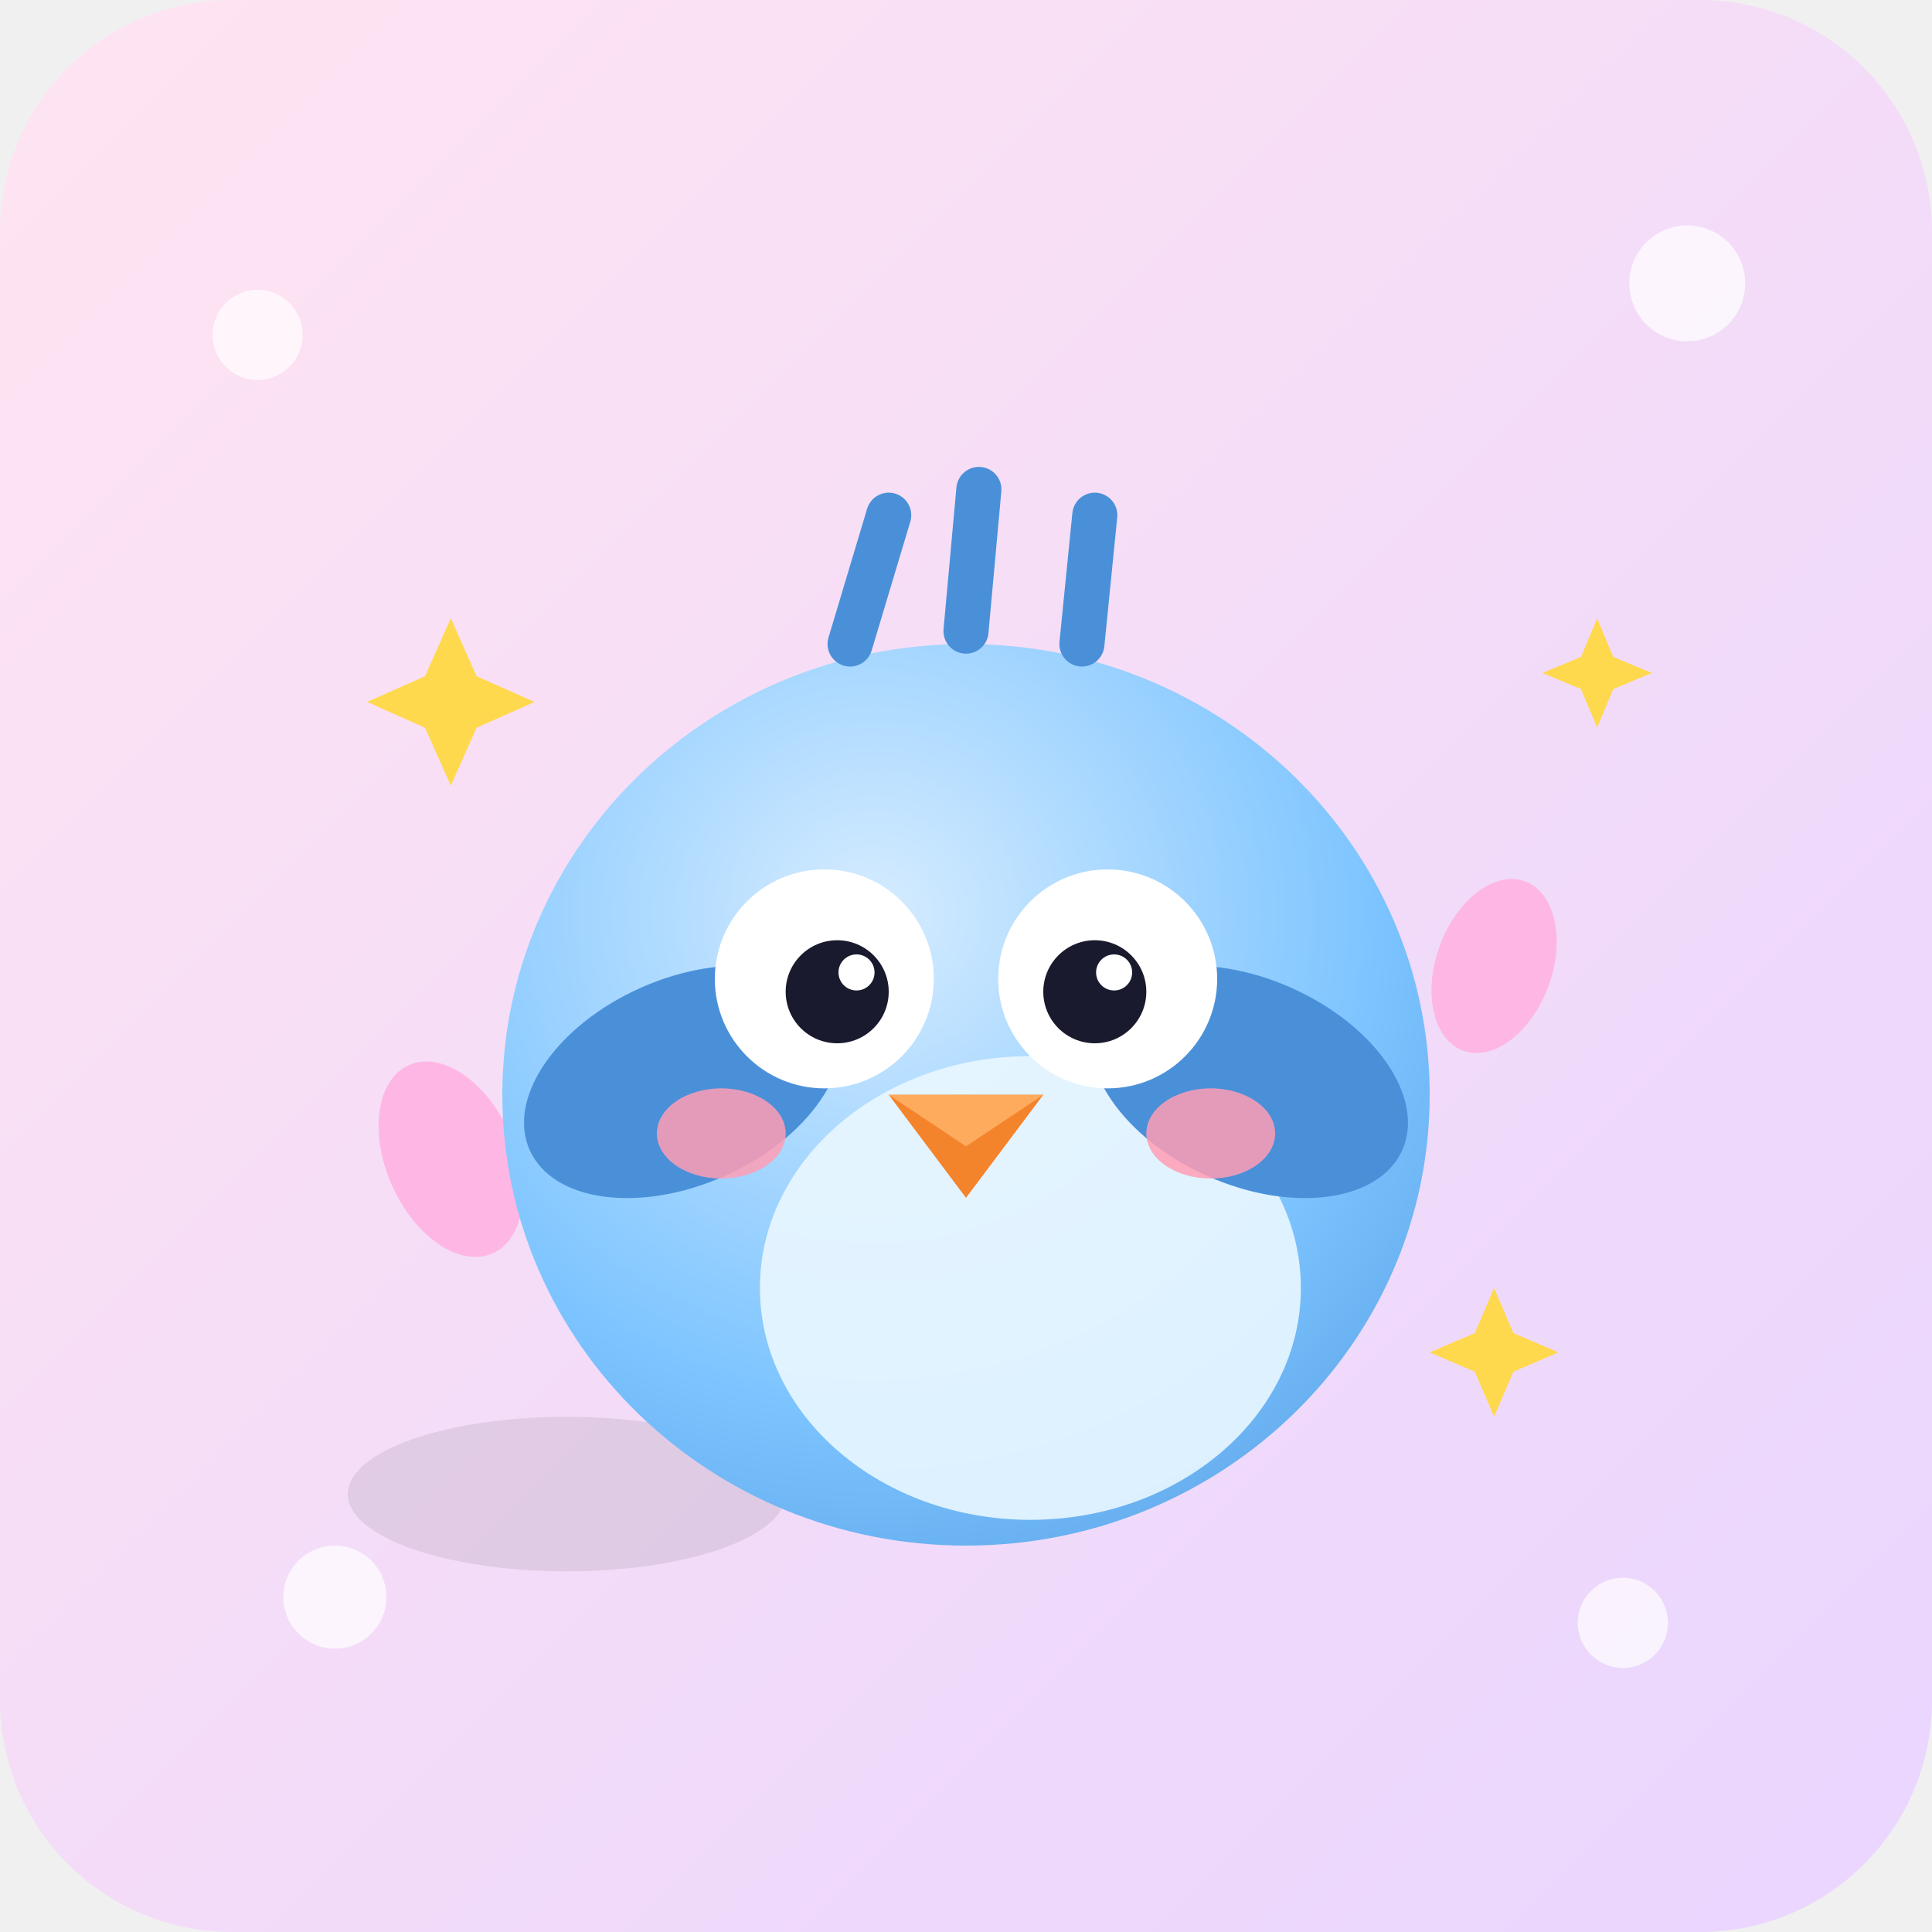
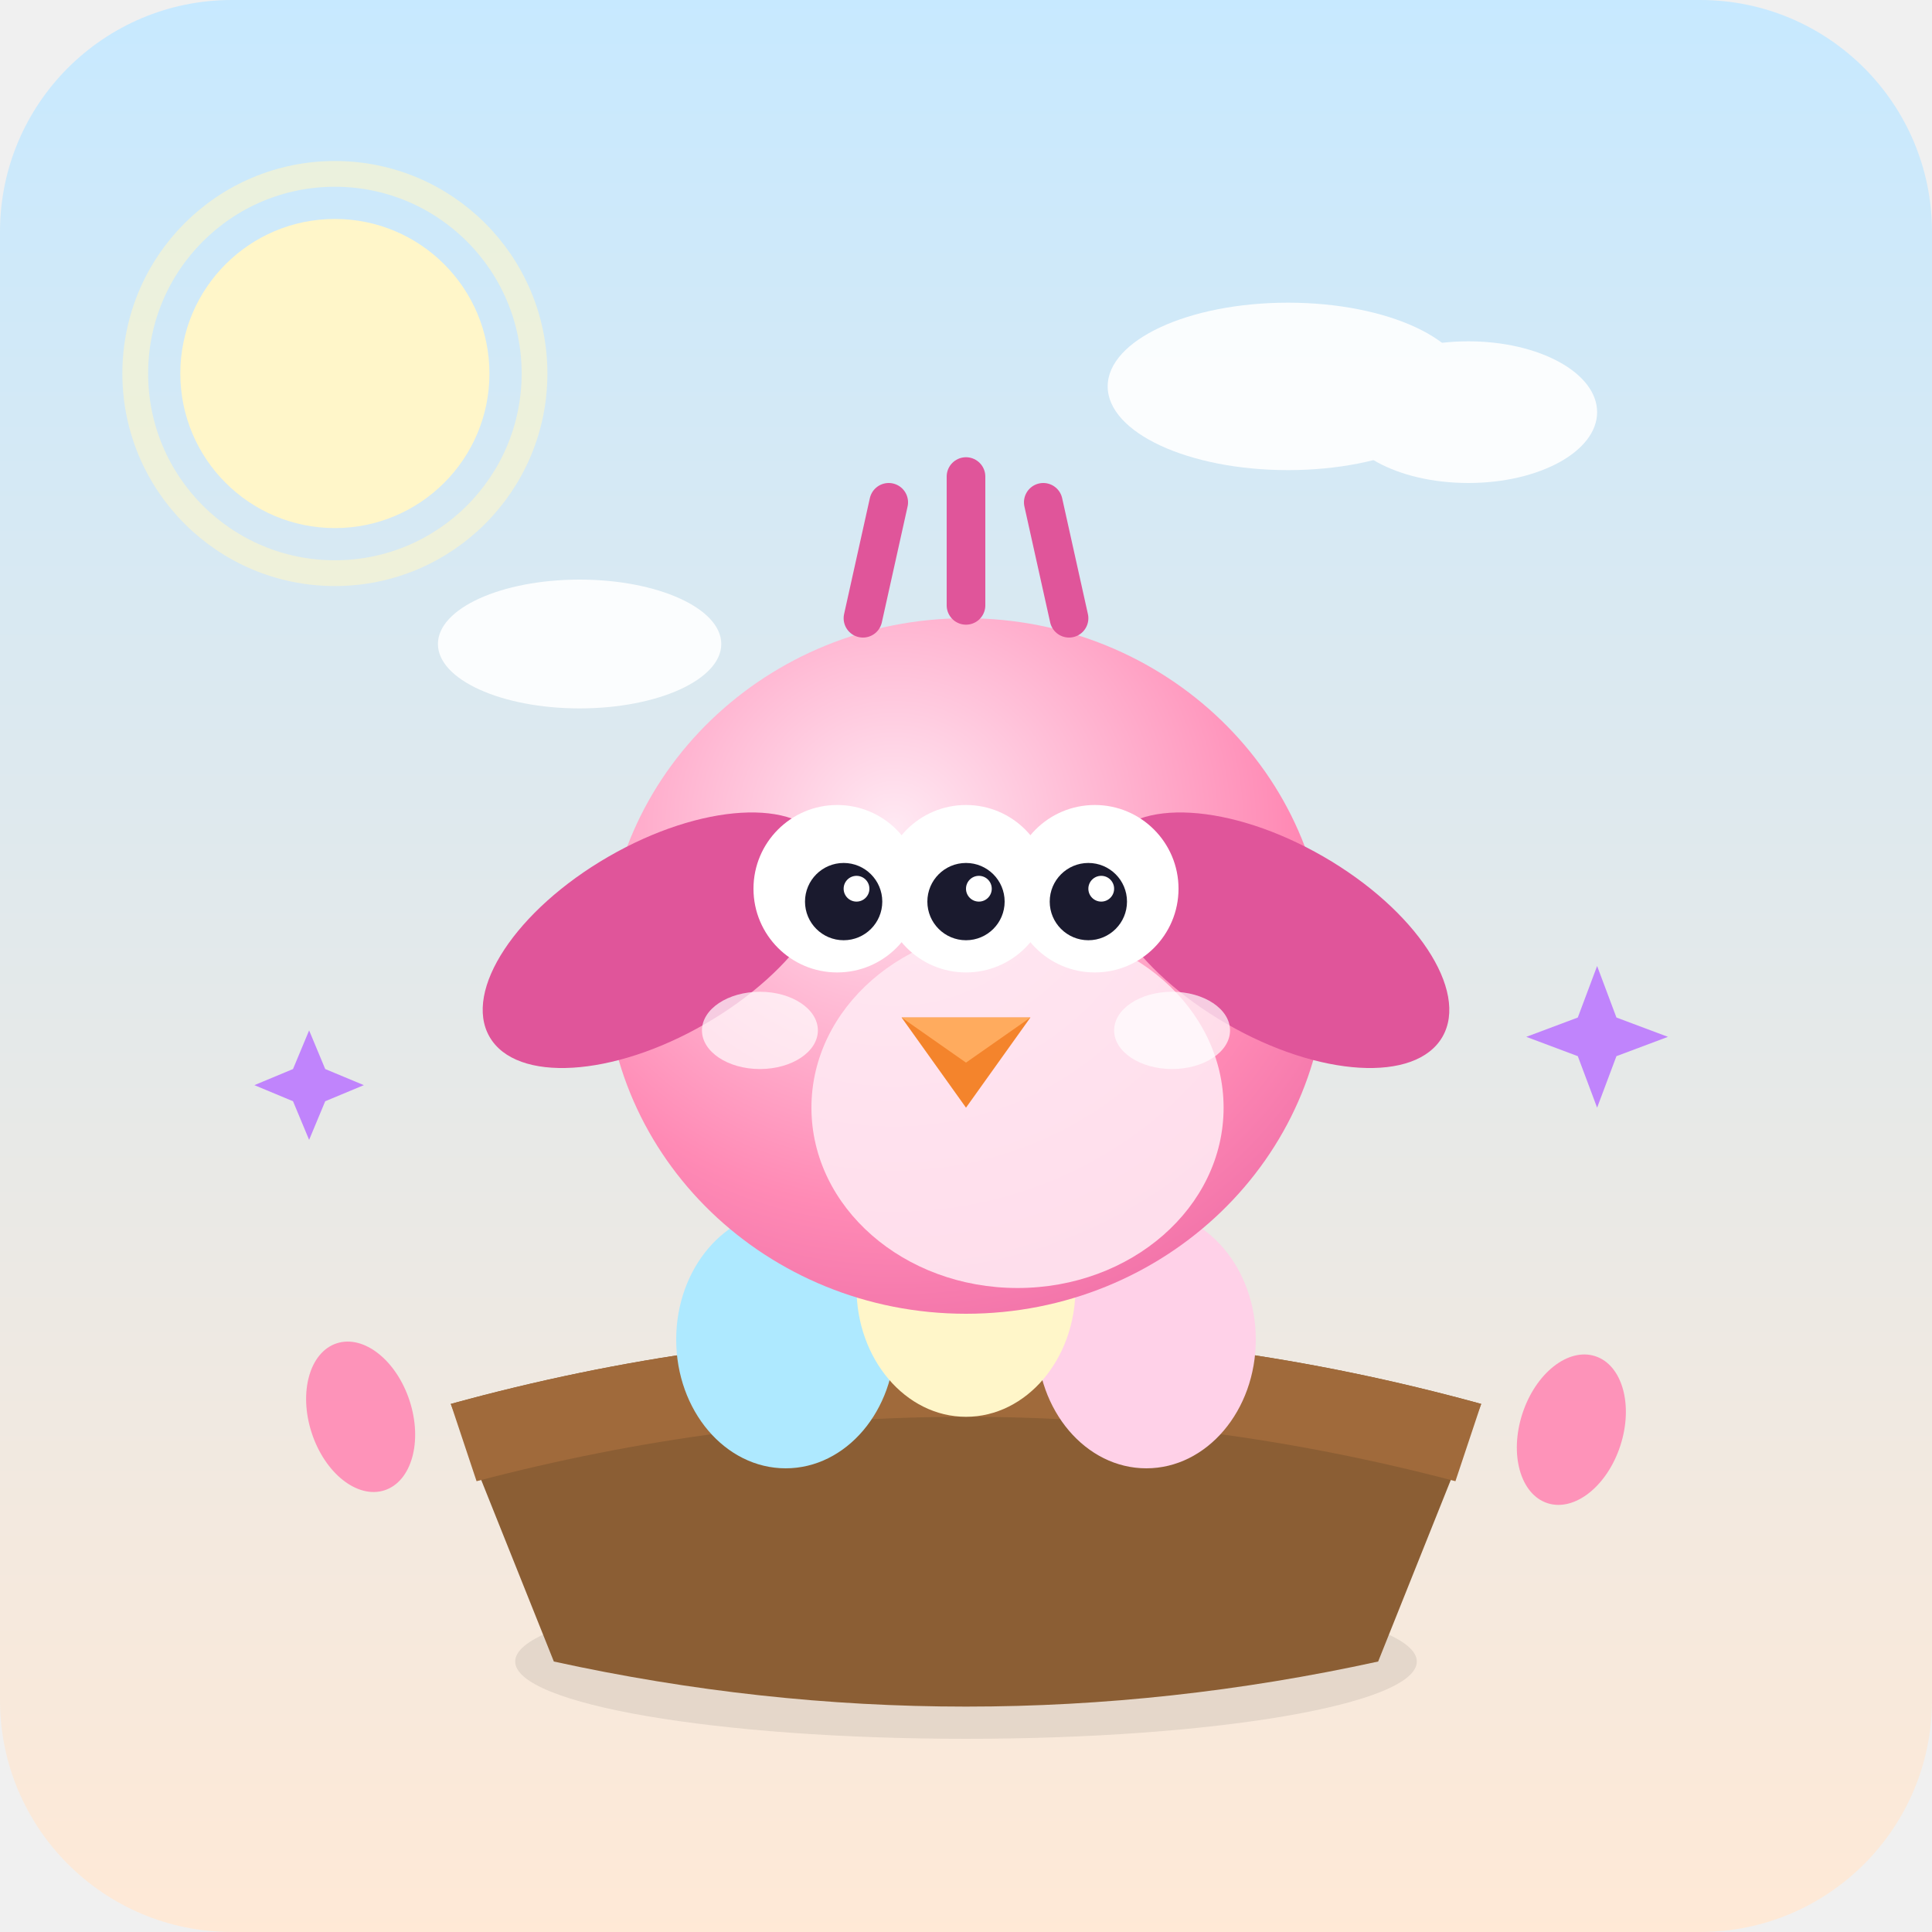
<svg xmlns="http://www.w3.org/2000/svg" width="300" height="300" viewBox="0 0 300 300">
  <defs>
-     <linearGradient id="bg" x1="0" y1="0" x2="1" y2="1">
-       <stop offset="0" stop-color="#ffe4f1" />
-       <stop offset="1" stop-color="#e9d5ff" />
+     <linearGradient id="bg3" x1="0" y1="0" x2="0" y2="1">
+       <stop offset="0" stop-color="#c7e9ff" />
+       <stop offset="1" stop-color="#ffe9d6" />
    </linearGradient>
-     <radialGradient id="fluff" cx="0.4" cy="0.3" r="1">
-       <stop offset="0" stop-color="#d6ecff" />
-       <stop offset="0.55" stop-color="#7cc4ff" />
-       <stop offset="1" stop-color="#4a90d9" />
+     <radialGradient id="berry" cx="0.4" cy="0.3" r="1">
+       <stop offset="0" stop-color="#ffe9f3" />
+       <stop offset="0.55" stop-color="#ff8ab5" />
+       <stop offset="1" stop-color="#e0559a" />
    </radialGradient>
  </defs>
-   <rect width="300" height="300" rx="36" fill="url(#bg)" />
-   <g fill="#ffffff" opacity="0.7">
-     <circle cx="40" cy="52" r="7" />
-     <circle cx="262" cy="44" r="9" />
-     <circle cx="52" cy="248" r="8" />
-     <circle cx="252" cy="252" r="7" />
+   <rect width="300" height="300" rx="36" fill="url(#bg3)" />
+   <circle cx="52" cy="58" r="24" fill="#fff6c9" />
+   <circle cx="52" cy="58" r="31" fill="none" stroke="#fff6c9" stroke-width="4" opacity="0.6" />
+   <g fill="#ffffff" opacity="0.9">
+     <ellipse cx="200" cy="60" rx="28" ry="13" />
+     <ellipse cx="228" cy="64" rx="20" ry="11" />
+     <ellipse cx="90" cy="100" rx="22" ry="10" />
  </g>
-   <g fill="#ffd94d">
-     <path d="M70 96 l4 9 9 4 -9 4 -4 9 -4 -9 -9 -4 9 -4 Z" />
-     <path d="M232 200 l3 7 7 3 -7 3 -3 7 -3 -7 -7 -3 7 -3 Z" />
-     <path d="M248 96 l2.5 6 6 2.5 -6 2.5 -2.5 6 -2.5 -6 -6 -2.5 6 -2.5 Z" />
+   <g fill="#c084fc">
+     <path d="M248 150 l3 8 8 3 -8 3 -3 8 -3 -8 -8 -3 8 -3 Z" />
+     <path d="M48 160 l2.5 6 6 2.5 -6 2.5 -2.5 6 -2.5 -6 -6 -2.5 6 -2.5 Z" />
  </g>
-   <g fill="#ffb3e2" opacity="0.9">
-     <ellipse cx="70" cy="180" rx="10" ry="16" transform="rotate(-24 70 180)" />
-     <ellipse cx="232" cy="150" rx="9" ry="14" transform="rotate(20 232 150)" />
+   <g>
+     <ellipse cx="150" cy="258" rx="70" ry="12" fill="#000000" opacity="0.08" />
+     <path d="M70 218 Q150 196 230 218 L214 258 Q150 272 86 258 Z" fill="#8B5E34" />
+     <path d="M70 218 Q150 196 230 218 L226 230 Q150 210 74 230 Z" fill="#a06a3b" />
+     <ellipse cx="122" cy="208" rx="17" ry="20" fill="#aee9ff" />
+     <ellipse cx="178" cy="208" rx="17" ry="20" fill="#ffd1e8" />
+     <ellipse cx="150" cy="200" rx="17" ry="20" fill="#fff6c9" />
  </g>
-   <ellipse cx="88" cy="232" rx="34" ry="12" fill="#000000" opacity="0.08" />
-   <ellipse cx="150" cy="170" rx="72" ry="70" fill="url(#fluff)" />
-   <ellipse cx="160" cy="200" rx="42" ry="36" fill="#eaf7ff" opacity="0.9" />
-   <ellipse cx="106" cy="168" rx="26" ry="16" fill="#4a90d9" transform="rotate(-24 106 168)" />
-   <ellipse cx="194" cy="168" rx="26" ry="16" fill="#4a90d9" transform="rotate(24 194 168)" />
-   <path d="M132 100 L138 80 M150 98 L152 76 M168 100 L170 80" stroke="#4a90d9" stroke-width="7" stroke-linecap="round" />
-   <circle cx="128" cy="152" r="17" fill="#fff" />
-   <circle cx="172" cy="152" r="17" fill="#fff" />
-   <circle cx="130" cy="154" r="8" fill="#1a1a2e" />
-   <circle cx="170" cy="154" r="8" fill="#1a1a2e" />
-   <circle cx="133" cy="151" r="2.8" fill="#fff" />
-   <circle cx="173" cy="151" r="2.8" fill="#fff" />
-   <ellipse cx="112" cy="176" rx="10" ry="7" fill="#ff9eb5" opacity="0.85" />
-   <ellipse cx="188" cy="176" rx="10" ry="7" fill="#ff9eb5" opacity="0.85" />
-   <path d="M138 170 L162 170 L150 186 Z" fill="#f4842c" />
-   <path d="M138 170 L162 170 L150 178 Z" fill="#ffab5e" />
+   <g>
+     <ellipse cx="150" cy="150" rx="56" ry="54" fill="url(#berry)" />
+     <ellipse cx="158" cy="172" rx="32" ry="28" fill="#ffe9f3" opacity="0.9" />
+     <ellipse cx="102" cy="146" rx="30" ry="15" fill="#e0559a" transform="rotate(-30 102 146)" />
+     <ellipse cx="198" cy="146" rx="30" ry="15" fill="#e0559a" transform="rotate(30 198 146)" />
+     <circle cx="130" cy="138" r="13" fill="#fff" />
+     <circle cx="170" cy="138" r="13" fill="#fff" />
+     <circle cx="150" cy="138" r="13" fill="#fff" />
+     <circle cx="131" cy="140" r="6" fill="#1a1a2e" />
+     <circle cx="169" cy="140" r="6" fill="#1a1a2e" />
+     <circle cx="150" cy="140" r="6" fill="#1a1a2e" />
+     <circle cx="133" cy="138" r="2" fill="#fff" />
+     <circle cx="171" cy="138" r="2" fill="#fff" />
+     <circle cx="152" cy="138" r="2" fill="#fff" />
+     <ellipse cx="118" cy="160" rx="9" ry="6" fill="#fff" opacity="0.7" />
+     <ellipse cx="182" cy="160" rx="9" ry="6" fill="#fff" opacity="0.7" />
+     <path d="M140 158 L160 158 L150 172 Z" fill="#f4842c" />
+     <path d="M140 158 L160 158 L150 165 Z" fill="#ffab5e" />
+     <path d="M134 96 L138 78 M150 94 L150 74 M166 96 L162 78" stroke="#e0559a" stroke-width="6" stroke-linecap="round" />
+   </g>
+   <g fill="#ff8ab5" opacity="0.9">
+     <ellipse cx="56" cy="220" rx="8" ry="12" transform="rotate(-18 56 220)" />
+     <ellipse cx="244" cy="222" rx="8" ry="12" transform="rotate(18 244 222)" />
+   </g>
</svg>
